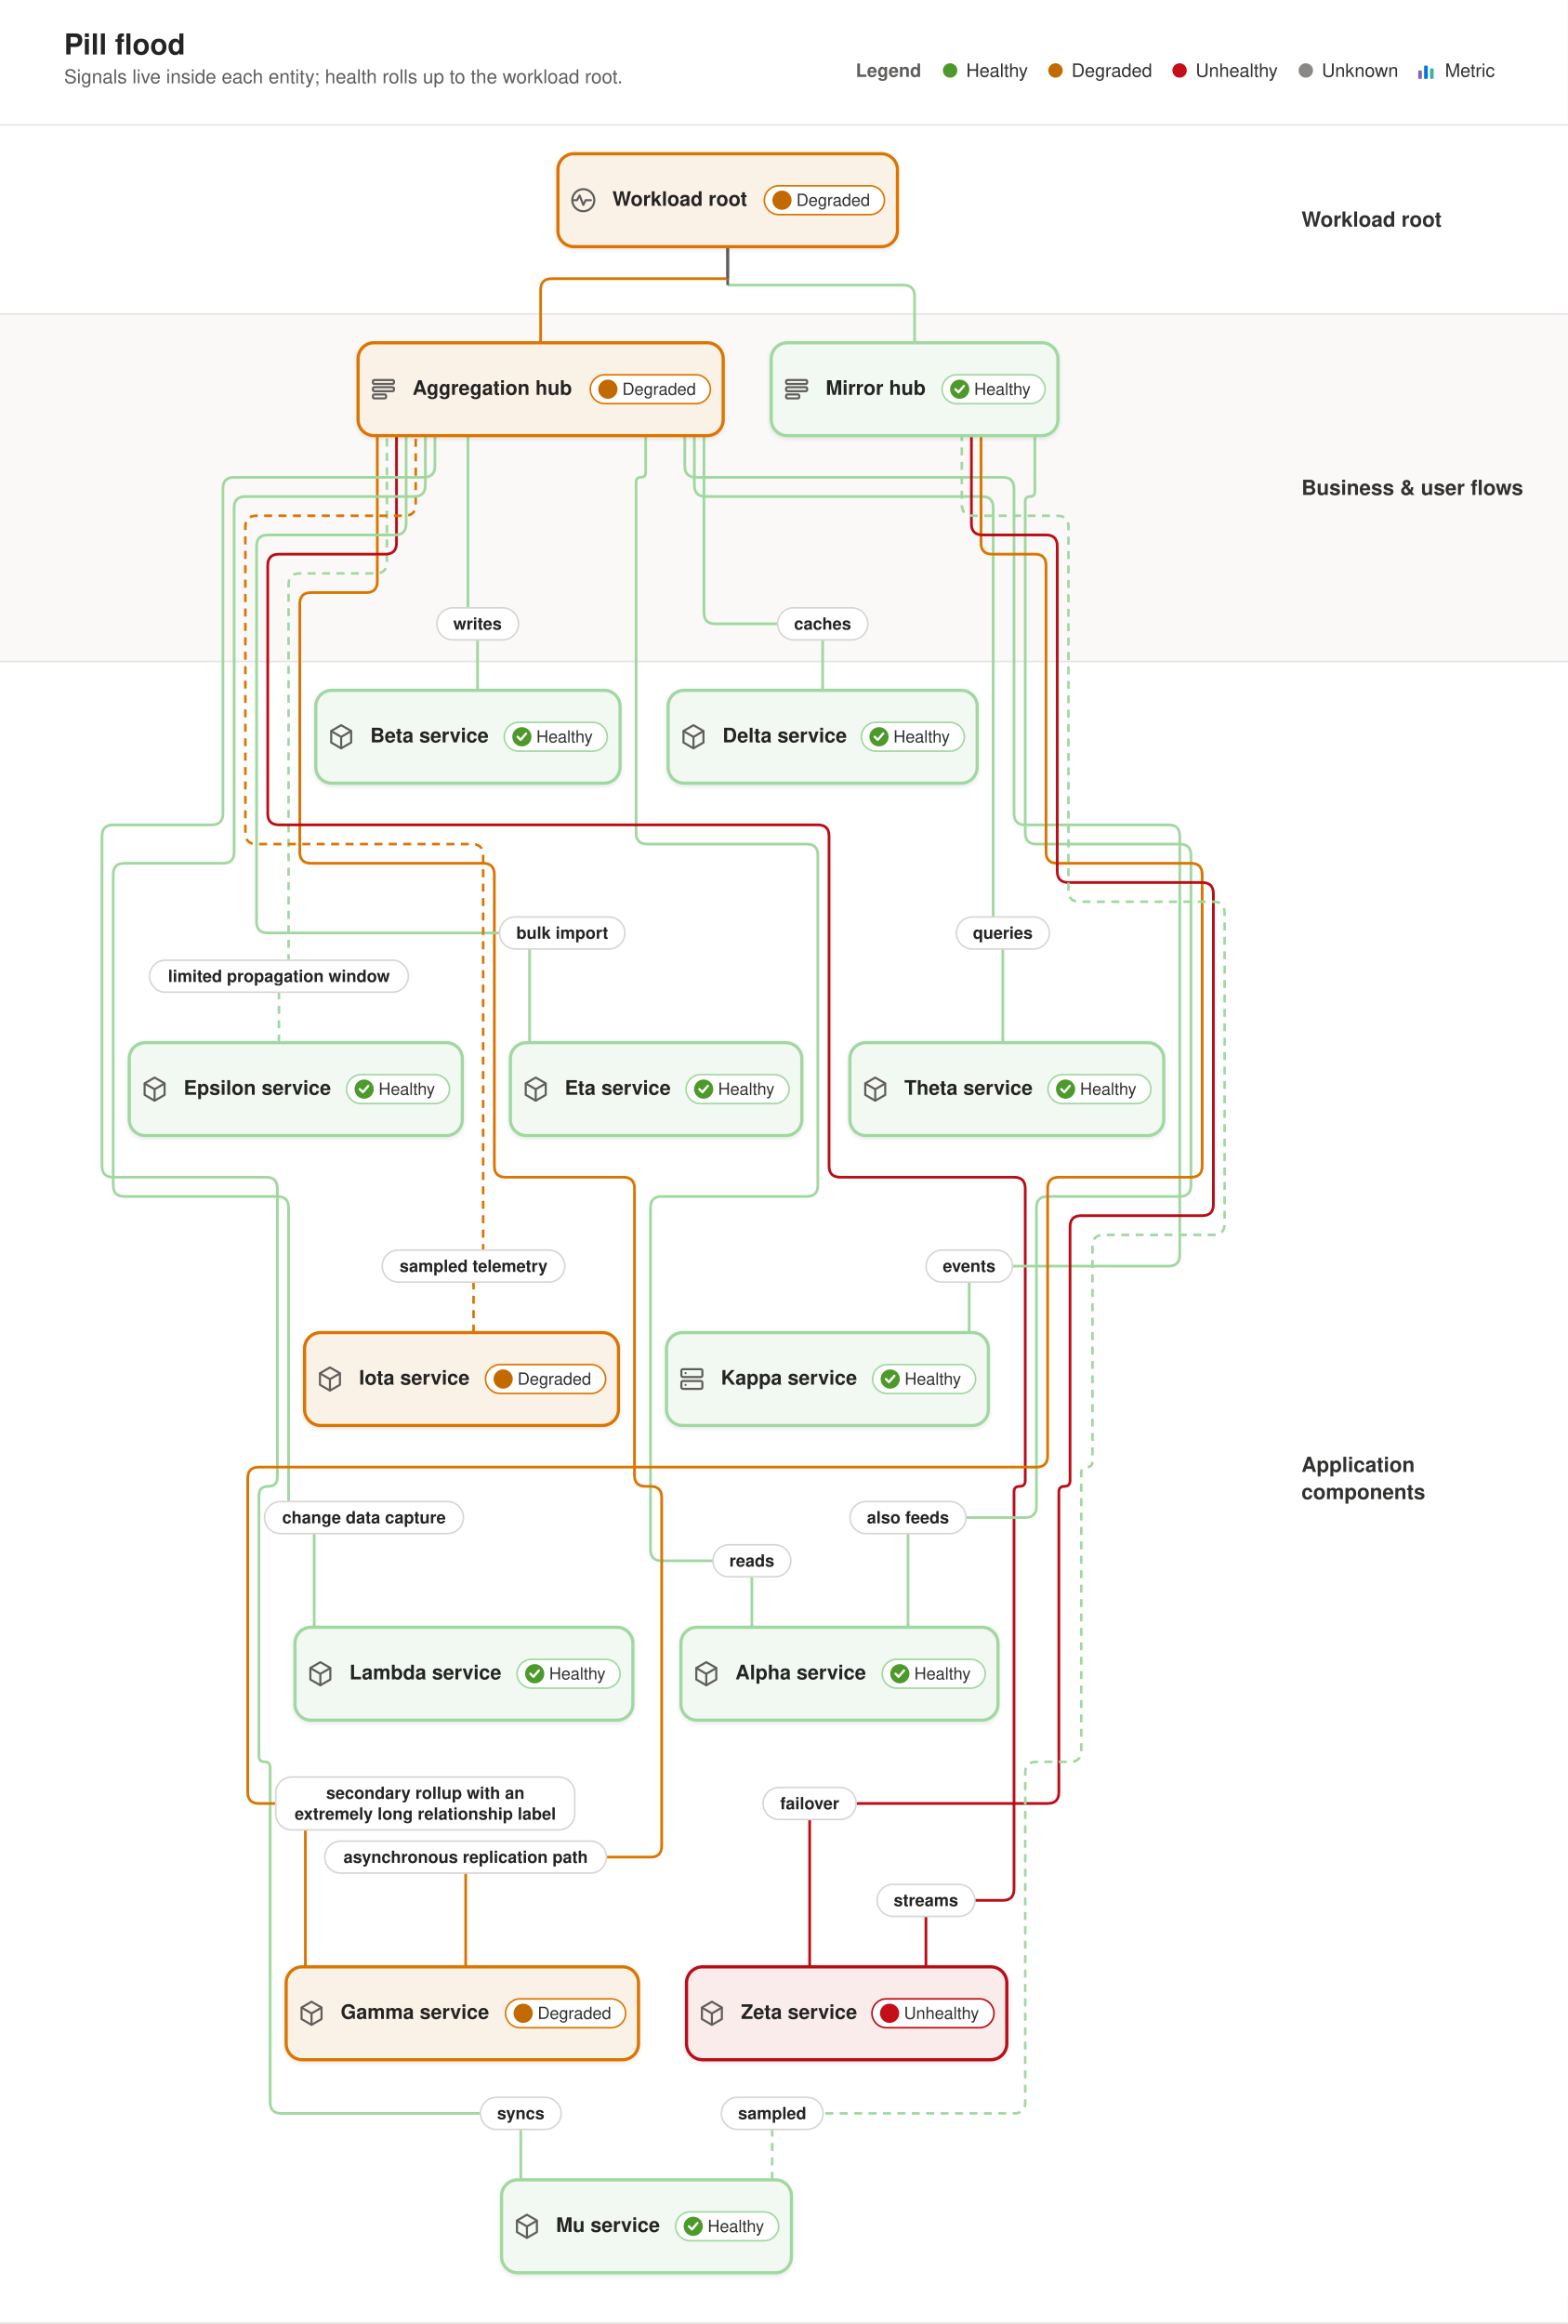
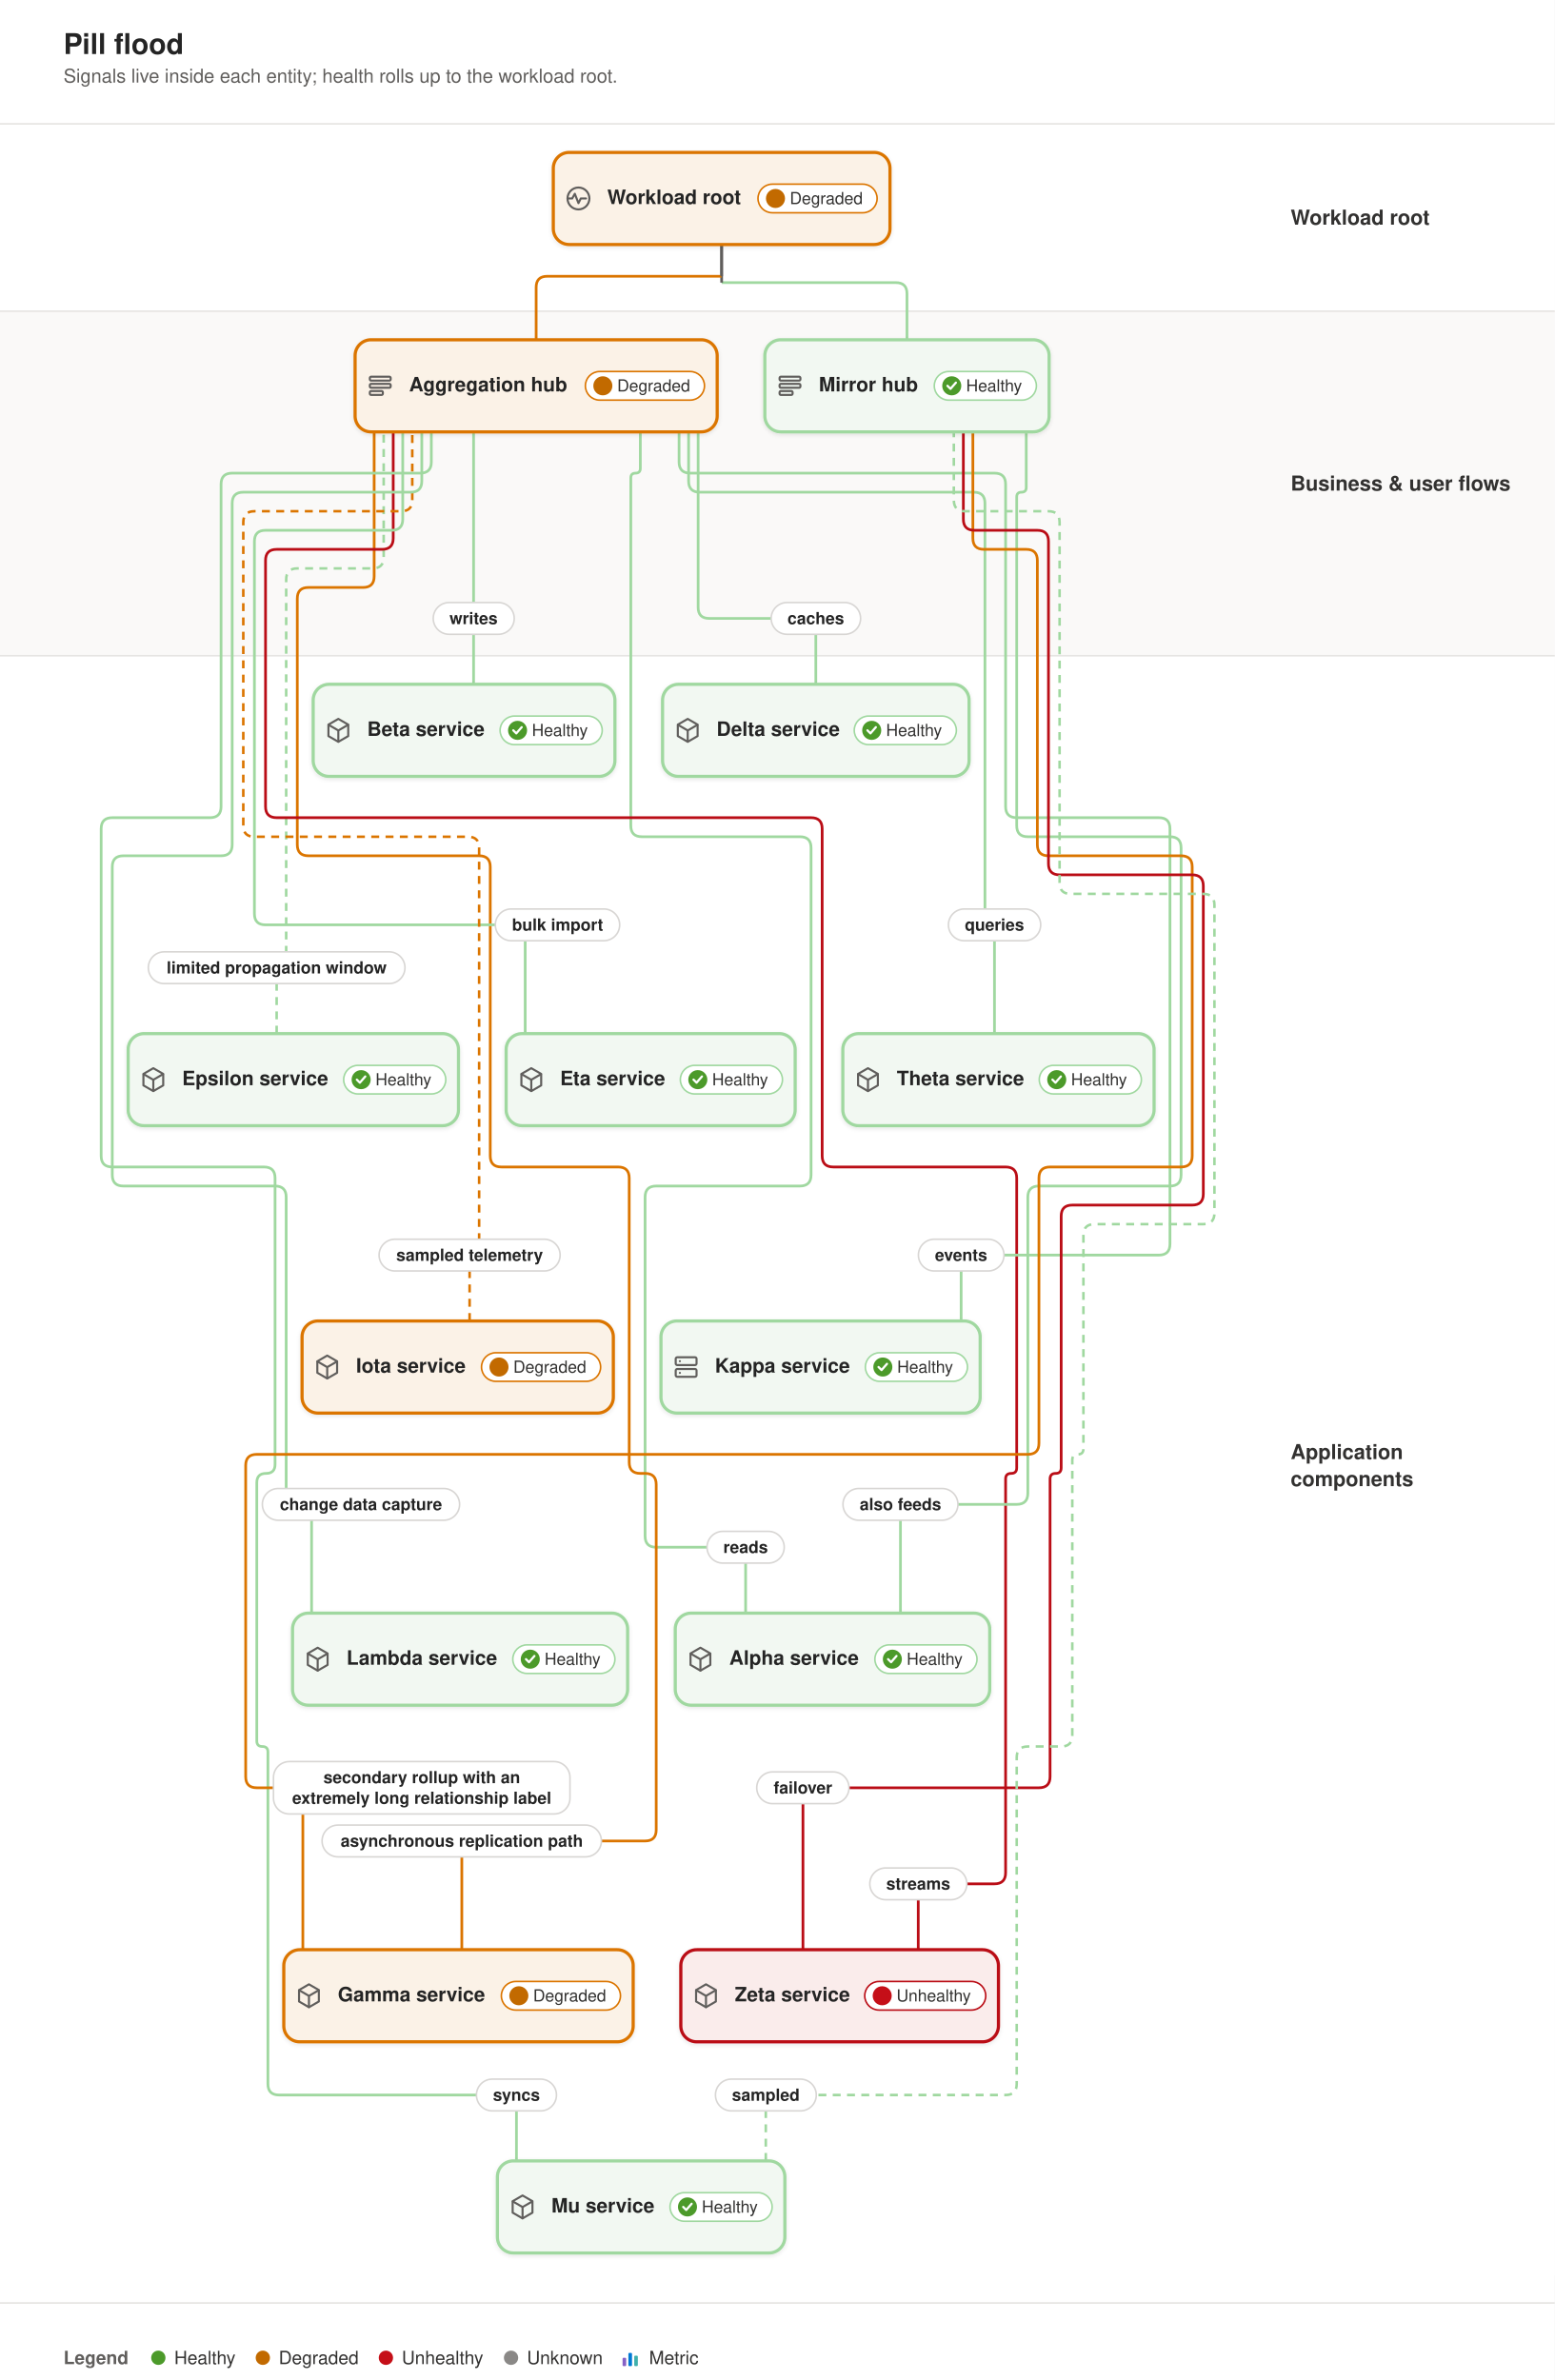
- <svg xmlns="http://www.w3.org/2000/svg" width="979" height="1451" viewBox="0 0 979 1451" font-family="Segoe UI, -apple-system, BlinkMacSystemFont, Helvetica, Arial, sans-serif">
+ <svg xmlns="http://www.w3.org/2000/svg" width="979" height="1499" viewBox="0 0 979 1499" font-family="Segoe UI, -apple-system, BlinkMacSystemFont, Helvetica, Arial, sans-serif">
  <defs>
    <filter id="cs" x="-20%" y="-20%" width="140%" height="140%">
      <feDropShadow dx="0" dy="1" stdDeviation="1.3" flood-color="#000" flood-opacity="0.1" />
    </filter>
  </defs>
-   <rect width="979" height="1451" fill="#ffffff" />
+   <rect width="979" height="1499" fill="#ffffff" />
  <rect x="0" y="78.0" width="979" height="118.0" fill="#ffffff" />
  <line x1="0" y1="78.0" x2="979" y2="78.0" stroke="#e6e4e2" />
  <text x="812.7" y="141.5" font-size="13" font-weight="700" fill="#323130">Workload root</text>
  <rect x="0" y="196.0" width="979" height="217.0" fill="#faf9f8" />
  <line x1="0" y1="196.0" x2="979" y2="196.0" stroke="#e6e4e2" />
  <text x="812.7" y="309.0" font-size="13" font-weight="700" fill="#323130">Business &amp; user flows</text>
  <rect x="0" y="413.0" width="979" height="1020.0" fill="#ffffff" />
  <line x1="0" y1="413.0" x2="979" y2="413.0" stroke="#e6e4e2" />
  <text x="812.7" y="919.0" font-size="13" font-weight="700" fill="#323130">Application</text>
  <text x="812.7" y="936.0" font-size="13" font-weight="700" fill="#323130">components</text>
  <line x1="0" y1="1450.5" x2="979" y2="1450.5" stroke="#e6e4e2" />
  <text x="40" y="34" font-size="18" font-weight="700" fill="#242424">Pill flood</text>
  <text x="40" y="52" font-size="12" fill="#605e5c">Signals live inside each entity; health rolls up to the workload root.</text>
-   <text x="575.3" y="48" font-size="11.5" font-weight="600" fill="#605e5c" text-anchor="end">Legend</text>
-   <circle cx="593.3" cy="44" r="4.5" fill="#4c9a2a" />
-   <text x="603.3" y="48" font-size="11.5" fill="#323130">Healthy</text>
-   <circle cx="659.1" cy="44" r="4.5" fill="#c26a00" />
-   <text x="669.1" y="48" font-size="11.5" fill="#323130">Degraded</text>
-   <circle cx="736.6" cy="44" r="4.5" fill="#c50f18" />
-   <text x="746.6" y="48" font-size="11.5" fill="#323130">Unhealthy</text>
-   <circle cx="815.4" cy="44" r="4.5" fill="#8a8886" />
-   <text x="825.4" y="48" font-size="11.5" fill="#323130">Unknown</text>
-   <g transform="translate(884.3,37.0) scale(0.875)">
+   <text x="40.0" y="1489.0" font-size="11.5" font-weight="600" fill="#605e5c">Legend</text>
+   <circle cx="99.7" cy="1485.0" r="4.5" fill="#4c9a2a" />
+   <text x="109.7" y="1489.0" font-size="11.5" fill="#323130">Healthy</text>
+   <circle cx="165.5" cy="1485.0" r="4.5" fill="#c26a00" />
+   <text x="175.5" y="1489.0" font-size="11.5" fill="#323130">Degraded</text>
+   <circle cx="243.0" cy="1485.0" r="4.5" fill="#c50f18" />
+   <text x="253.0" y="1489.0" font-size="11.5" fill="#323130">Unhealthy</text>
+   <circle cx="321.8" cy="1485.0" r="4.5" fill="#8a8886" />
+   <text x="331.8" y="1489.0" font-size="11.5" fill="#323130">Unknown</text>
+   <g transform="translate(390.7,1478.0) scale(0.875)">
    <rect x="1.5" y="8" width="2.6" height="6" rx="0.6" fill="#8661c5" />
    <rect x="5.7" y="4.5" width="2.6" height="9.5" rx="0.6" fill="#0078D4" />
    <rect x="9.9" y="6.5" width="2.6" height="7.5" rx="0.6" fill="#3fb0ac" />
  </g>
-   <text x="902.3" y="48" font-size="11.5" fill="#323130">Metric</text>
+   <text x="408.7" y="1489.0" font-size="11.5" fill="#323130">Metric</text>
  <g transform="translate(40.0,0)">
    <g fill="none" stroke-linecap="butt" stroke-linejoin="round">
      <path d="M531.1 214.0 L531.1 185.0 Q531.1 178.0 524.1 178.0 L414.4 178.0" stroke="#a0d8a0" stroke-width="1.7" />
      <path d="M414.4 178.0 L414.4 154.0" stroke="#605e5c" stroke-width="1.7" />
      <path d="M297.6 214.0 L297.6 181.0 Q297.6 174.0 304.6 174.0 L414.4 174.0" stroke="#db7500" stroke-width="1.7" />
      <path d="M414.4 174.0 L414.4 154.0" stroke="#605e5c" stroke-width="1.7" />
      <path d="M429.5 1016.0 L429.5 981.5 Q429.5 974.5 422.5 974.5 L373.2 974.5 Q366.2 974.5 366.2 967.5 L366.2 754.0 Q366.2 747.0 373.2 747.0 L463.7 747.0 Q470.7 747.0 470.7 740.0 L470.7 534.0 Q470.7 527.0 463.7 527.0 L364.2 527.0 Q357.2 527.0 357.2 520.0 L357.2 301.0 Q357.2 298.0 360.2 298.0 L360.2 298.0 Q363.2 298.0 363.2 295.0 L363.2 272.0" stroke="#a0d8a0" stroke-width="1.7" />
-       <path d="M258.2 431.0 L258.2 392.5 Q258.2 389.5 255.2 389.5 L255.2 389.5 Q252.2 389.5 252.2 386.5 L252.2 272.0" stroke="#a0d8a0" stroke-width="1.7" />
+       <path d="M258.2 431.0 L258.2 272.0" stroke="#a0d8a0" stroke-width="1.7" />
      <path d="M250.8 1228.0 L250.8 1166.5 Q250.8 1159.5 257.8 1159.5 L366.2 1159.5 Q373.2 1159.5 373.2 1152.5 L373.2 935.0 Q373.2 928.0 366.2 928.0 L363.2 928.0 Q356.2 928.0 356.2 921.0 L356.2 742.0 Q356.2 735.0 349.2 735.0 L275.7 735.0 Q268.7 735.0 268.7 728.0 L268.7 546.0 Q268.7 539.0 261.7 539.0 L154.2 539.0 Q147.2 539.0 147.2 532.0 L147.2 377.0 Q147.2 370.0 154.2 370.0 L188.6 370.0 Q195.6 370.0 195.6 363.0 L195.6 272.0" stroke="#db7500" stroke-width="1.7" />
      <path d="M473.7 431.0 L473.7 396.5 Q473.7 389.5 466.7 389.5 L406.6 389.5 Q399.6 389.5 399.6 382.5 L399.6 272.0" stroke="#a0d8a0" stroke-width="1.7" />
      <path d="M134.2 651.0 L134.2 612.5 Q134.2 609.5 137.2 609.5 L137.2 609.5 Q140.2 609.5 140.2 606.5 L140.2 365.0 Q140.2 358.0 147.2 358.0 L194.6 358.0 Q201.6 358.0 201.6 351.0 L201.6 272.0" stroke="#a0d8a0" stroke-width="1.6" stroke-dasharray="5 4" />
      <path d="M538.2 1228.0 L538.2 1193.5 Q538.2 1186.5 545.2 1186.5 L586.2 1186.5 Q593.2 1186.5 593.2 1179.5 L593.2 931.5 Q593.2 928.0 596.7 928.0 L596.7 928.0 Q600.2 928.0 600.2 924.5 L600.2 742.0 Q600.2 735.0 593.2 735.0 L484.7 735.0 Q477.7 735.0 477.7 728.0 L477.7 522.0 Q477.7 515.0 470.7 515.0 L134.2 515.0 Q127.2 515.0 127.2 508.0 L127.2 353.0 Q127.2 346.0 134.2 346.0 L200.6 346.0 Q207.6 346.0 207.6 339.0 L207.6 272.0" stroke="#ba0d16" stroke-width="1.7" />
      <path d="M290.7 651.0 L290.7 589.5 Q290.7 582.5 283.7 582.5 L127.2 582.5 Q120.2 582.5 120.2 575.5 L120.2 341.0 Q120.2 334.0 127.2 334.0 L206.6 334.0 Q213.6 334.0 213.6 327.0 L213.6 272.0" stroke="#a0d8a0" stroke-width="1.7" />
      <path d="M586.2 651.0 L586.2 585.5 Q586.2 582.5 583.2 582.5 L583.2 582.5 Q580.2 582.5 580.2 579.5 L580.2 317.0 Q580.2 310.0 573.2 310.0 L400.6 310.0 Q393.6 310.0 393.6 303.0 L393.6 272.0" stroke="#a0d8a0" stroke-width="1.7" />
      <path d="M255.7 832.0 L255.7 793.5 Q255.7 790.5 258.7 790.5 L258.7 790.5 Q261.7 790.5 261.7 787.5 L261.7 534.0 Q261.7 527.0 254.7 527.0 L120.2 527.0 Q113.2 527.0 113.2 520.0 L113.2 329.0 Q113.2 322.0 120.2 322.0 L212.6 322.0 Q219.6 322.0 219.6 315.0 L219.6 272.0" stroke="#db7500" stroke-width="1.6" stroke-dasharray="5 4" />
      <path d="M565.2 832.0 L565.2 797.5 Q565.2 790.5 572.2 790.5 L689.7 790.5 Q696.7 790.5 696.7 783.5 L696.7 522.0 Q696.7 515.0 689.7 515.0 L600.2 515.0 Q593.2 515.0 593.2 508.0 L593.2 305.0 Q593.2 298.0 586.2 298.0 L394.6 298.0 Q387.6 298.0 387.6 291.0 L387.6 272.0" stroke="#a0d8a0" stroke-width="1.7" />
      <path d="M156.2 1016.0 L156.2 954.5 Q156.2 947.5 149.2 947.5 L147.2 947.5 Q140.2 947.5 140.2 940.5 L140.2 754.0 Q140.2 747.0 133.2 747.0 L37.7 747.0 Q30.7 747.0 30.7 740.0 L30.7 546.0 Q30.7 539.0 37.7 539.0 L99.2 539.0 Q106.2 539.0 106.2 532.0 L106.2 317.0 Q106.2 310.0 113.2 310.0 L218.6 310.0 Q225.6 310.0 225.6 303.0 L225.6 272.0" stroke="#a0d8a0" stroke-width="1.7" />
      <path d="M285.2 1361.0 L285.2 1326.5 Q285.2 1319.5 278.2 1319.5 L135.7 1319.5 Q128.7 1319.5 128.7 1312.5 L128.7 1103.5 Q128.7 1100.0 125.2 1100.0 L125.2 1100.0 Q121.7 1100.0 121.7 1096.5 L121.7 933.8 Q121.7 928.0 127.5 928.0 L127.5 928.0 Q133.2 928.0 133.2 922.3 L133.2 742.0 Q133.2 735.0 126.2 735.0 L30.7 735.0 Q23.7 735.0 23.7 728.0 L23.7 522.0 Q23.7 515.0 30.7 515.0 L92.2 515.0 Q99.2 515.0 99.2 508.0 L99.2 305.0 Q99.2 298.0 106.2 298.0 L224.6 298.0 Q231.6 298.0 231.6 291.0 L231.6 272.0" stroke="#a0d8a0" stroke-width="1.7" />
      <path d="M527.0 1016.0 L527.0 954.5 Q527.0 947.5 534.0 947.5 L600.2 947.5 Q607.2 947.5 607.2 940.5 L607.2 754.0 Q607.2 747.0 614.2 747.0 L696.7 747.0 Q703.7 747.0 703.7 740.0 L703.7 534.0 Q703.7 527.0 696.7 527.0 L607.2 527.0 Q600.2 527.0 600.2 520.0 L600.2 313.0 Q600.2 310.0 603.2 310.0 L603.2 310.0 Q606.2 310.0 606.2 307.0 L606.2 272.0" stroke="#a0d8a0" stroke-width="1.7" />
      <path d="M150.7 1228.0 L150.7 1133.0 Q150.7 1126.0 143.7 1126.0 L121.7 1126.0 Q114.7 1126.0 114.7 1119.0 L114.7 923.0 Q114.7 916.0 121.7 916.0 L607.2 916.0 Q614.2 916.0 614.2 909.0 L614.2 742.0 Q614.2 735.0 621.2 735.0 L703.7 735.0 Q710.7 735.0 710.7 728.0 L710.7 546.0 Q710.7 539.0 703.7 539.0 L620.2 539.0 Q613.2 539.0 613.2 532.0 L613.2 353.0 Q613.2 346.0 606.2 346.0 L579.6 346.0 Q572.6 346.0 572.6 339.0 L572.6 272.0" stroke="#db7500" stroke-width="1.7" />
      <path d="M465.6 1228.0 L465.6 1133.0 Q465.6 1126.0 472.6 1126.0 L614.2 1126.0 Q621.2 1126.0 621.2 1119.0 L621.2 931.5 Q621.2 928.0 624.7 928.0 L624.7 928.0 Q628.2 928.0 628.2 924.5 L628.2 766.0 Q628.2 759.0 635.2 759.0 L710.7 759.0 Q717.7 759.0 717.7 752.0 L717.7 558.0 Q717.7 551.0 710.7 551.0 L627.2 551.0 Q620.2 551.0 620.2 544.0 L620.2 341.0 Q620.2 334.0 613.2 334.0 L573.6 334.0 Q566.6 334.0 566.6 327.0 L566.6 272.0" stroke="#ba0d16" stroke-width="1.7" />
      <path d="M442.2 1361.0 L442.2 1326.5 Q442.2 1319.5 449.2 1319.5 L593.2 1319.5 Q600.2 1319.5 600.2 1312.5 L600.2 1107.0 Q600.2 1100.0 607.2 1100.0 L628.2 1100.0 Q635.2 1100.0 635.2 1093.0 L635.2 919.5 Q635.2 916.0 638.7 916.0 L638.7 916.0 Q642.2 916.0 642.2 912.5 L642.2 778.0 Q642.2 771.0 649.2 771.0 L717.7 771.0 Q724.7 771.0 724.7 764.0 L724.7 570.0 Q724.7 563.0 717.7 563.0 L634.2 563.0 Q627.2 563.0 627.2 556.0 L627.2 329.0 Q627.2 322.0 620.2 322.0 L567.6 322.0 Q560.6 322.0 560.6 315.0 L560.6 272.0" stroke="#a0d8a0" stroke-width="1.6" stroke-dasharray="5 4" />
    </g>
    <g stroke="none">
      <rect x="405.2" y="964.5" width="48.6" height="20" rx="10" fill="#ffffff" stroke="#d8d6d4" stroke-width="1" />
      <text x="429.5" y="978.1" font-size="10.5" font-weight="600" fill="#242424" text-anchor="middle">reads</text>
    </g>
    <g stroke="none">
      <rect x="232.8" y="379.5" width="51.0" height="20" rx="10" fill="#ffffff" stroke="#d8d6d4" stroke-width="1" />
      <text x="258.2" y="393.1" font-size="10.5" font-weight="600" fill="#242424" text-anchor="middle">writes</text>
    </g>
    <g stroke="none">
      <rect x="162.8" y="1149.5" width="175.9" height="20" rx="10" fill="#ffffff" stroke="#d8d6d4" stroke-width="1" />
      <text x="250.8" y="1163.1" font-size="10.5" font-weight="600" fill="#242424" text-anchor="middle">asynchronous replication path</text>
    </g>
    <g stroke="none">
      <rect x="445.6" y="379.5" width="56.3" height="20" rx="10" fill="#ffffff" stroke="#d8d6d4" stroke-width="1" />
      <text x="473.7" y="393.1" font-size="10.5" font-weight="600" fill="#242424" text-anchor="middle">caches</text>
    </g>
    <g stroke="none">
      <rect x="53.4" y="599.5" width="161.6" height="20" rx="10" fill="#ffffff" stroke="#d8d6d4" stroke-width="1" />
      <text x="134.2" y="613.1" font-size="10.5" font-weight="600" fill="#242424" text-anchor="middle">limited propagation window</text>
    </g>
    <g stroke="none">
      <rect x="507.7" y="1176.5" width="61.1" height="20" rx="10" fill="#ffffff" stroke="#d8d6d4" stroke-width="1" />
      <text x="538.2" y="1190.1" font-size="10.5" font-weight="600" fill="#242424" text-anchor="middle">streams</text>
    </g>
    <g stroke="none">
      <rect x="271.9" y="572.5" width="78.3" height="20" rx="10" fill="#ffffff" stroke="#d8d6d4" stroke-width="1" />
      <text x="311.1" y="586.1" font-size="10.5" font-weight="600" fill="#242424" text-anchor="middle">bulk import</text>
    </g>
    <g stroke="none">
      <rect x="557.2" y="572.5" width="58.1" height="20" rx="10" fill="#ffffff" stroke="#d8d6d4" stroke-width="1" />
      <text x="586.2" y="586.1" font-size="10.5" font-weight="600" fill="#242424" text-anchor="middle">queries</text>
    </g>
    <g stroke="none">
      <rect x="198.7" y="780.5" width="114.0" height="20" rx="10" fill="#ffffff" stroke="#d8d6d4" stroke-width="1" />
      <text x="255.7" y="794.1" font-size="10.5" font-weight="600" fill="#242424" text-anchor="middle">sampled telemetry</text>
    </g>
    <g stroke="none">
      <rect x="538.3" y="780.5" width="53.9" height="20" rx="10" fill="#ffffff" stroke="#d8d6d4" stroke-width="1" />
      <text x="565.2" y="794.1" font-size="10.5" font-weight="600" fill="#242424" text-anchor="middle">events</text>
    </g>
    <g stroke="none">
      <rect x="125.2" y="937.5" width="124.2" height="20" rx="10" fill="#ffffff" stroke="#d8d6d4" stroke-width="1" />
      <text x="187.3" y="951.1" font-size="10.5" font-weight="600" fill="#242424" text-anchor="middle">change data capture</text>
    </g>
    <g stroke="none">
      <rect x="260.0" y="1309.5" width="50.4" height="20" rx="10" fill="#ffffff" stroke="#d8d6d4" stroke-width="1" />
      <text x="285.2" y="1323.1" font-size="10.5" font-weight="600" fill="#242424" text-anchor="middle">syncs</text>
    </g>
    <g stroke="none">
      <rect x="490.8" y="937.5" width="72.4" height="20" rx="10" fill="#ffffff" stroke="#d8d6d4" stroke-width="1" />
      <text x="527.0" y="951.1" font-size="10.5" font-weight="600" fill="#242424" text-anchor="middle">also feeds</text>
    </g>
    <g stroke="none">
      <rect x="132.2" y="1109.5" width="186.7" height="33" rx="10" fill="#ffffff" stroke="#d8d6d4" stroke-width="1" />
      <text x="225.6" y="1123.1" font-size="10.5" font-weight="600" fill="#242424" text-anchor="middle">secondary rollup with an</text>
      <text x="225.6" y="1136.1" font-size="10.5" font-weight="600" fill="#242424" text-anchor="middle">extremely long relationship label</text>
    </g>
    <g stroke="none">
      <rect x="436.5" y="1116.0" width="58.1" height="20" rx="10" fill="#ffffff" stroke="#d8d6d4" stroke-width="1" />
      <text x="465.6" y="1129.6" font-size="10.5" font-weight="600" fill="#242424" text-anchor="middle">failover</text>
    </g>
    <g stroke="none">
      <rect x="410.5" y="1309.5" width="63.5" height="20" rx="10" fill="#ffffff" stroke="#d8d6d4" stroke-width="1" />
      <text x="442.2" y="1323.1" font-size="10.5" font-weight="600" fill="#242424" text-anchor="middle">sampled</text>
    </g>
    <g filter="url(#cs)">
      <rect x="385.2" y="1016.0" width="198" height="58" rx="10" fill="#f2f8f2" stroke="#a0d8a0" stroke-width="2" />
    </g>
    <g transform="translate(391.2,1035.16) scale(0.82)">
      <path d="M12 3.2l7.6 4.4v8.8L12 20.8l-7.6-4.4V7.6z" fill="none" stroke="#605e5c" stroke-width="1.6" stroke-linecap="round" stroke-linejoin="round" />
      <path d="M4.6 7.8l7.4 4.3 7.4-4.3M12 12.1v8.6" fill="none" stroke="#605e5c" stroke-width="1.6" stroke-linecap="round" stroke-linejoin="round" />
    </g>
    <text x="419.2" y="1048.5" font-size="12.5" font-weight="600" fill="#242424">Alpha service</text>
    <rect x="510.9" y="1036.00" width="64.3" height="18" rx="9" fill="#ffffff" stroke="#a0d8a0" stroke-width="1" />
    <circle cx="521.9" cy="1045.0" r="6" fill="#4c9a2a" />
    <path d="M519.2 1045.0 l1.9 1.9 l3.4 -3.9" fill="none" stroke="#ffffff" stroke-width="1.4" stroke-linecap="round" stroke-linejoin="round" />
    <text x="530.9" y="1048.57" font-size="10.5" fill="#323130">Healthy</text>
    <g filter="url(#cs)">
      <rect x="183.6" y="214.0" width="228" height="58" rx="10" fill="#fbf2e7" stroke="#db7500" stroke-width="2" />
    </g>
    <g transform="translate(189.6,233.16) scale(0.82)">
      <rect x="4" y="5" width="16" height="3" rx="1" fill="none" stroke="#605e5c" stroke-width="1.6" stroke-linecap="round" stroke-linejoin="round" />
      <rect x="4" y="10.5" width="16" height="3" rx="1" fill="none" stroke="#605e5c" stroke-width="1.6" stroke-linecap="round" stroke-linejoin="round" />
      <rect x="4" y="16" width="10" height="3" rx="1" fill="none" stroke="#605e5c" stroke-width="1.6" stroke-linecap="round" stroke-linejoin="round" />
    </g>
    <text x="217.6" y="246.5" font-size="12.5" font-weight="600" fill="#242424">Aggregation hub</text>
    <rect x="328.6" y="234.00" width="75.0" height="18" rx="9" fill="#ffffff" stroke="#db7500" stroke-width="1" />
    <circle cx="339.6" cy="243.0" r="6" fill="#c26a00" />
    <text x="348.6" y="246.57" font-size="10.5" fill="#323130">Degraded</text>
    <g filter="url(#cs)">
      <rect x="157.2" y="431.0" width="190" height="58" rx="10" fill="#f2f8f2" stroke="#a0d8a0" stroke-width="2" />
    </g>
    <g transform="translate(163.2,450.16) scale(0.82)">
      <path d="M12 3.2l7.6 4.4v8.8L12 20.8l-7.6-4.4V7.6z" fill="none" stroke="#605e5c" stroke-width="1.6" stroke-linecap="round" stroke-linejoin="round" />
      <path d="M4.6 7.8l7.4 4.3 7.4-4.3M12 12.1v8.6" fill="none" stroke="#605e5c" stroke-width="1.6" stroke-linecap="round" stroke-linejoin="round" />
    </g>
    <text x="191.2" y="463.5" font-size="12.5" font-weight="600" fill="#242424">Beta service</text>
    <rect x="274.9" y="451.00" width="64.3" height="18" rx="9" fill="#ffffff" stroke="#a0d8a0" stroke-width="1" />
    <circle cx="285.9" cy="460.0" r="6" fill="#4c9a2a" />
    <path d="M283.2 460.0 l1.9 1.9 l3.4 -3.9" fill="none" stroke="#ffffff" stroke-width="1.4" stroke-linecap="round" stroke-linejoin="round" />
    <text x="294.9" y="463.57" font-size="10.5" fill="#323130">Healthy</text>
    <g filter="url(#cs)">
      <rect x="138.7" y="1228.0" width="220" height="58" rx="10" fill="#fbf2e7" stroke="#db7500" stroke-width="2" />
    </g>
    <g transform="translate(144.7,1247.16) scale(0.82)">
      <path d="M12 3.2l7.6 4.4v8.8L12 20.8l-7.6-4.4V7.6z" fill="none" stroke="#605e5c" stroke-width="1.6" stroke-linecap="round" stroke-linejoin="round" />
      <path d="M4.6 7.8l7.4 4.3 7.4-4.3M12 12.1v8.6" fill="none" stroke="#605e5c" stroke-width="1.6" stroke-linecap="round" stroke-linejoin="round" />
    </g>
    <text x="172.7" y="1260.5" font-size="12.5" font-weight="600" fill="#242424">Gamma service</text>
    <rect x="275.7" y="1248.00" width="75.0" height="18" rx="9" fill="#ffffff" stroke="#db7500" stroke-width="1" />
    <circle cx="286.7" cy="1257.0" r="6" fill="#c26a00" />
    <text x="295.7" y="1260.57" font-size="10.5" fill="#323130">Degraded</text>
    <g filter="url(#cs)">
      <rect x="377.2" y="431.0" width="193" height="58" rx="10" fill="#f2f8f2" stroke="#a0d8a0" stroke-width="2" />
    </g>
    <g transform="translate(383.2,450.16) scale(0.82)">
      <path d="M12 3.2l7.6 4.4v8.8L12 20.8l-7.6-4.4V7.6z" fill="none" stroke="#605e5c" stroke-width="1.6" stroke-linecap="round" stroke-linejoin="round" />
      <path d="M4.6 7.8l7.4 4.3 7.4-4.3M12 12.1v8.6" fill="none" stroke="#605e5c" stroke-width="1.6" stroke-linecap="round" stroke-linejoin="round" />
    </g>
    <text x="411.2" y="463.5" font-size="12.5" font-weight="600" fill="#242424">Delta service</text>
    <rect x="497.9" y="451.00" width="64.3" height="18" rx="9" fill="#ffffff" stroke="#a0d8a0" stroke-width="1" />
    <circle cx="508.9" cy="460.0" r="6" fill="#4c9a2a" />
    <path d="M506.2 460.0 l1.9 1.9 l3.4 -3.9" fill="none" stroke="#ffffff" stroke-width="1.4" stroke-linecap="round" stroke-linejoin="round" />
    <text x="517.9" y="463.57" font-size="10.5" fill="#323130">Healthy</text>
    <g filter="url(#cs)">
      <rect x="40.7" y="651.0" width="208" height="58" rx="10" fill="#f2f8f2" stroke="#a0d8a0" stroke-width="2" />
    </g>
    <g transform="translate(46.7,670.16) scale(0.82)">
      <path d="M12 3.2l7.6 4.4v8.8L12 20.8l-7.6-4.4V7.6z" fill="none" stroke="#605e5c" stroke-width="1.6" stroke-linecap="round" stroke-linejoin="round" />
      <path d="M4.6 7.8l7.4 4.3 7.4-4.3M12 12.1v8.6" fill="none" stroke="#605e5c" stroke-width="1.6" stroke-linecap="round" stroke-linejoin="round" />
    </g>
    <text x="74.7" y="683.5" font-size="12.5" font-weight="600" fill="#242424">Epsilon service</text>
    <rect x="176.4" y="671.00" width="64.3" height="18" rx="9" fill="#ffffff" stroke="#a0d8a0" stroke-width="1" />
    <circle cx="187.4" cy="680.0" r="6" fill="#4c9a2a" />
    <path d="M184.7 680.0 l1.9 1.9 l3.4 -3.9" fill="none" stroke="#ffffff" stroke-width="1.4" stroke-linecap="round" stroke-linejoin="round" />
    <text x="196.4" y="683.57" font-size="10.5" fill="#323130">Healthy</text>
    <g filter="url(#cs)">
      <rect x="388.7" y="1228.0" width="200" height="58" rx="10" fill="#faeceb" stroke="#ba0d16" stroke-width="2" />
    </g>
    <g transform="translate(394.7,1247.16) scale(0.82)">
      <path d="M12 3.2l7.6 4.4v8.8L12 20.8l-7.6-4.4V7.6z" fill="none" stroke="#605e5c" stroke-width="1.6" stroke-linecap="round" stroke-linejoin="round" />
      <path d="M4.6 7.8l7.4 4.3 7.4-4.3M12 12.1v8.6" fill="none" stroke="#605e5c" stroke-width="1.6" stroke-linecap="round" stroke-linejoin="round" />
    </g>
    <text x="422.7" y="1260.5" font-size="12.5" font-weight="600" fill="#242424">Zeta service</text>
    <rect x="504.5" y="1248.00" width="76.2" height="18" rx="9" fill="#ffffff" stroke="#ba0d16" stroke-width="1" />
    <circle cx="515.5" cy="1257.0" r="6" fill="#c50f18" />
    <text x="524.5" y="1260.57" font-size="10.5" fill="#323130">Unhealthy</text>
    <g filter="url(#cs)">
      <rect x="278.7" y="651.0" width="182" height="58" rx="10" fill="#f2f8f2" stroke="#a0d8a0" stroke-width="2" />
    </g>
    <g transform="translate(284.7,670.16) scale(0.82)">
      <path d="M12 3.2l7.6 4.4v8.8L12 20.8l-7.6-4.4V7.6z" fill="none" stroke="#605e5c" stroke-width="1.6" stroke-linecap="round" stroke-linejoin="round" />
      <path d="M4.6 7.8l7.4 4.3 7.4-4.3M12 12.1v8.6" fill="none" stroke="#605e5c" stroke-width="1.6" stroke-linecap="round" stroke-linejoin="round" />
    </g>
    <text x="312.7" y="683.5" font-size="12.5" font-weight="600" fill="#242424">Eta service</text>
    <rect x="388.4" y="671.00" width="64.3" height="18" rx="9" fill="#ffffff" stroke="#a0d8a0" stroke-width="1" />
    <circle cx="399.4" cy="680.0" r="6" fill="#4c9a2a" />
    <path d="M396.7 680.0 l1.9 1.9 l3.4 -3.9" fill="none" stroke="#ffffff" stroke-width="1.4" stroke-linecap="round" stroke-linejoin="round" />
    <text x="408.4" y="683.57" font-size="10.5" fill="#323130">Healthy</text>
    <g filter="url(#cs)">
      <rect x="490.7" y="651.0" width="196" height="58" rx="10" fill="#f2f8f2" stroke="#a0d8a0" stroke-width="2" />
    </g>
    <g transform="translate(496.7,670.16) scale(0.82)">
      <path d="M12 3.2l7.6 4.4v8.8L12 20.8l-7.6-4.4V7.6z" fill="none" stroke="#605e5c" stroke-width="1.6" stroke-linecap="round" stroke-linejoin="round" />
      <path d="M4.6 7.8l7.4 4.3 7.4-4.3M12 12.1v8.6" fill="none" stroke="#605e5c" stroke-width="1.6" stroke-linecap="round" stroke-linejoin="round" />
    </g>
    <text x="524.7" y="683.5" font-size="12.5" font-weight="600" fill="#242424">Theta service</text>
    <rect x="614.4" y="671.00" width="64.3" height="18" rx="9" fill="#ffffff" stroke="#a0d8a0" stroke-width="1" />
    <circle cx="625.4" cy="680.0" r="6" fill="#4c9a2a" />
    <path d="M622.7 680.0 l1.9 1.9 l3.4 -3.9" fill="none" stroke="#ffffff" stroke-width="1.4" stroke-linecap="round" stroke-linejoin="round" />
    <text x="634.4" y="683.57" font-size="10.5" fill="#323130">Healthy</text>
    <g filter="url(#cs)">
      <rect x="150.2" y="832.0" width="196" height="58" rx="10" fill="#fbf2e7" stroke="#db7500" stroke-width="2" />
    </g>
    <g transform="translate(156.2,851.16) scale(0.82)">
      <path d="M12 3.2l7.6 4.4v8.8L12 20.8l-7.6-4.4V7.6z" fill="none" stroke="#605e5c" stroke-width="1.6" stroke-linecap="round" stroke-linejoin="round" />
      <path d="M4.6 7.8l7.4 4.3 7.4-4.3M12 12.1v8.6" fill="none" stroke="#605e5c" stroke-width="1.6" stroke-linecap="round" stroke-linejoin="round" />
    </g>
    <text x="184.2" y="864.5" font-size="12.5" font-weight="600" fill="#242424">Iota service</text>
    <rect x="263.2" y="852.00" width="75.0" height="18" rx="9" fill="#ffffff" stroke="#db7500" stroke-width="1" />
    <circle cx="274.2" cy="861.0" r="6" fill="#c26a00" />
    <text x="283.2" y="864.57" font-size="10.5" fill="#323130">Degraded</text>
    <g filter="url(#cs)">
      <rect x="376.2" y="832.0" width="201" height="58" rx="10" fill="#f2f8f2" stroke="#a0d8a0" stroke-width="2" />
    </g>
    <g transform="translate(382.2,851.16) scale(0.82)">
      <rect x="4" y="4.5" width="16" height="6" rx="1.2" fill="none" stroke="#605e5c" stroke-width="1.6" stroke-linecap="round" stroke-linejoin="round" />
      <rect x="4" y="13.5" width="16" height="6" rx="1.2" fill="none" stroke="#605e5c" stroke-width="1.6" stroke-linecap="round" stroke-linejoin="round" />
      <path d="M7.2 7.5h.01M7.2 16.5h.01" fill="none" stroke="#605e5c" stroke-width="1.6" stroke-linecap="round" stroke-linejoin="round" />
    </g>
    <text x="410.2" y="864.5" font-size="12.5" font-weight="600" fill="#242424">Kappa service</text>
    <rect x="504.9" y="852.00" width="64.3" height="18" rx="9" fill="#ffffff" stroke="#a0d8a0" stroke-width="1" />
    <circle cx="515.9" cy="861.0" r="6" fill="#4c9a2a" />
    <path d="M513.2 861.0 l1.9 1.9 l3.4 -3.9" fill="none" stroke="#ffffff" stroke-width="1.4" stroke-linecap="round" stroke-linejoin="round" />
    <text x="524.9" y="864.57" font-size="10.5" fill="#323130">Healthy</text>
    <g filter="url(#cs)">
      <rect x="144.2" y="1016.0" width="211" height="58" rx="10" fill="#f2f8f2" stroke="#a0d8a0" stroke-width="2" />
    </g>
    <g transform="translate(150.2,1035.16) scale(0.82)">
      <path d="M12 3.2l7.6 4.4v8.8L12 20.8l-7.6-4.4V7.6z" fill="none" stroke="#605e5c" stroke-width="1.6" stroke-linecap="round" stroke-linejoin="round" />
      <path d="M4.6 7.8l7.4 4.3 7.4-4.3M12 12.1v8.6" fill="none" stroke="#605e5c" stroke-width="1.6" stroke-linecap="round" stroke-linejoin="round" />
    </g>
    <text x="178.2" y="1048.5" font-size="12.5" font-weight="600" fill="#242424">Lambda service</text>
    <rect x="282.9" y="1036.00" width="64.3" height="18" rx="9" fill="#ffffff" stroke="#a0d8a0" stroke-width="1" />
    <circle cx="293.9" cy="1045.0" r="6" fill="#4c9a2a" />
    <path d="M291.2 1045.0 l1.9 1.9 l3.4 -3.9" fill="none" stroke="#ffffff" stroke-width="1.4" stroke-linecap="round" stroke-linejoin="round" />
    <text x="302.9" y="1048.57" font-size="10.5" fill="#323130">Healthy</text>
    <g filter="url(#cs)">
      <rect x="273.2" y="1361.0" width="181" height="58" rx="10" fill="#f2f8f2" stroke="#a0d8a0" stroke-width="2" />
    </g>
    <g transform="translate(279.2,1380.16) scale(0.82)">
      <path d="M12 3.2l7.6 4.4v8.8L12 20.8l-7.6-4.4V7.6z" fill="none" stroke="#605e5c" stroke-width="1.6" stroke-linecap="round" stroke-linejoin="round" />
      <path d="M4.6 7.8l7.4 4.3 7.4-4.3M12 12.1v8.6" fill="none" stroke="#605e5c" stroke-width="1.6" stroke-linecap="round" stroke-linejoin="round" />
    </g>
    <text x="307.2" y="1393.5" font-size="12.5" font-weight="600" fill="#242424">Mu service</text>
    <rect x="381.9" y="1381.00" width="64.3" height="18" rx="9" fill="#ffffff" stroke="#a0d8a0" stroke-width="1" />
    <circle cx="392.9" cy="1390.0" r="6" fill="#4c9a2a" />
    <path d="M390.2 1390.0 l1.9 1.9 l3.4 -3.9" fill="none" stroke="#ffffff" stroke-width="1.4" stroke-linecap="round" stroke-linejoin="round" />
    <text x="401.9" y="1393.57" font-size="10.5" fill="#323130">Healthy</text>
    <g filter="url(#cs)">
      <rect x="441.6" y="214.0" width="179" height="58" rx="10" fill="#f2f8f2" stroke="#a0d8a0" stroke-width="2" />
    </g>
    <g transform="translate(447.6,233.16) scale(0.82)">
      <rect x="4" y="5" width="16" height="3" rx="1" fill="none" stroke="#605e5c" stroke-width="1.6" stroke-linecap="round" stroke-linejoin="round" />
      <rect x="4" y="10.5" width="16" height="3" rx="1" fill="none" stroke="#605e5c" stroke-width="1.6" stroke-linecap="round" stroke-linejoin="round" />
      <rect x="4" y="16" width="10" height="3" rx="1" fill="none" stroke="#605e5c" stroke-width="1.6" stroke-linecap="round" stroke-linejoin="round" />
    </g>
    <text x="475.6" y="246.5" font-size="12.5" font-weight="600" fill="#242424">Mirror hub</text>
    <rect x="548.3" y="234.00" width="64.3" height="18" rx="9" fill="#ffffff" stroke="#a0d8a0" stroke-width="1" />
    <circle cx="559.3" cy="243.0" r="6" fill="#4c9a2a" />
    <path d="M556.6 243.0 l1.9 1.9 l3.4 -3.9" fill="none" stroke="#ffffff" stroke-width="1.4" stroke-linecap="round" stroke-linejoin="round" />
    <text x="568.3" y="246.57" font-size="10.5" fill="#323130">Healthy</text>
    <g filter="url(#cs)">
      <rect x="308.4" y="96.0" width="212" height="58" rx="10" fill="#fbf2e7" stroke="#db7500" stroke-width="2" />
    </g>
    <g transform="translate(314.4,115.16) scale(0.82)">
      <circle cx="12" cy="12" r="8.4" fill="none" stroke="#605e5c" stroke-width="1.6" stroke-linecap="round" stroke-linejoin="round" />
      <path d="M4.2 12h3l2-3.6 2.8 7.2 1.8-3.6h4" fill="none" stroke="#605e5c" stroke-width="1.6" stroke-linecap="round" stroke-linejoin="round" />
    </g>
    <text x="342.4" y="128.5" font-size="12.5" font-weight="600" fill="#242424">Workload root</text>
    <rect x="437.3" y="116.00" width="75.0" height="18" rx="9" fill="#ffffff" stroke="#db7500" stroke-width="1" />
    <circle cx="448.3" cy="125.0" r="6" fill="#c26a00" />
    <text x="457.3" y="128.57" font-size="10.5" fill="#323130">Degraded</text>
  </g>
</svg>
